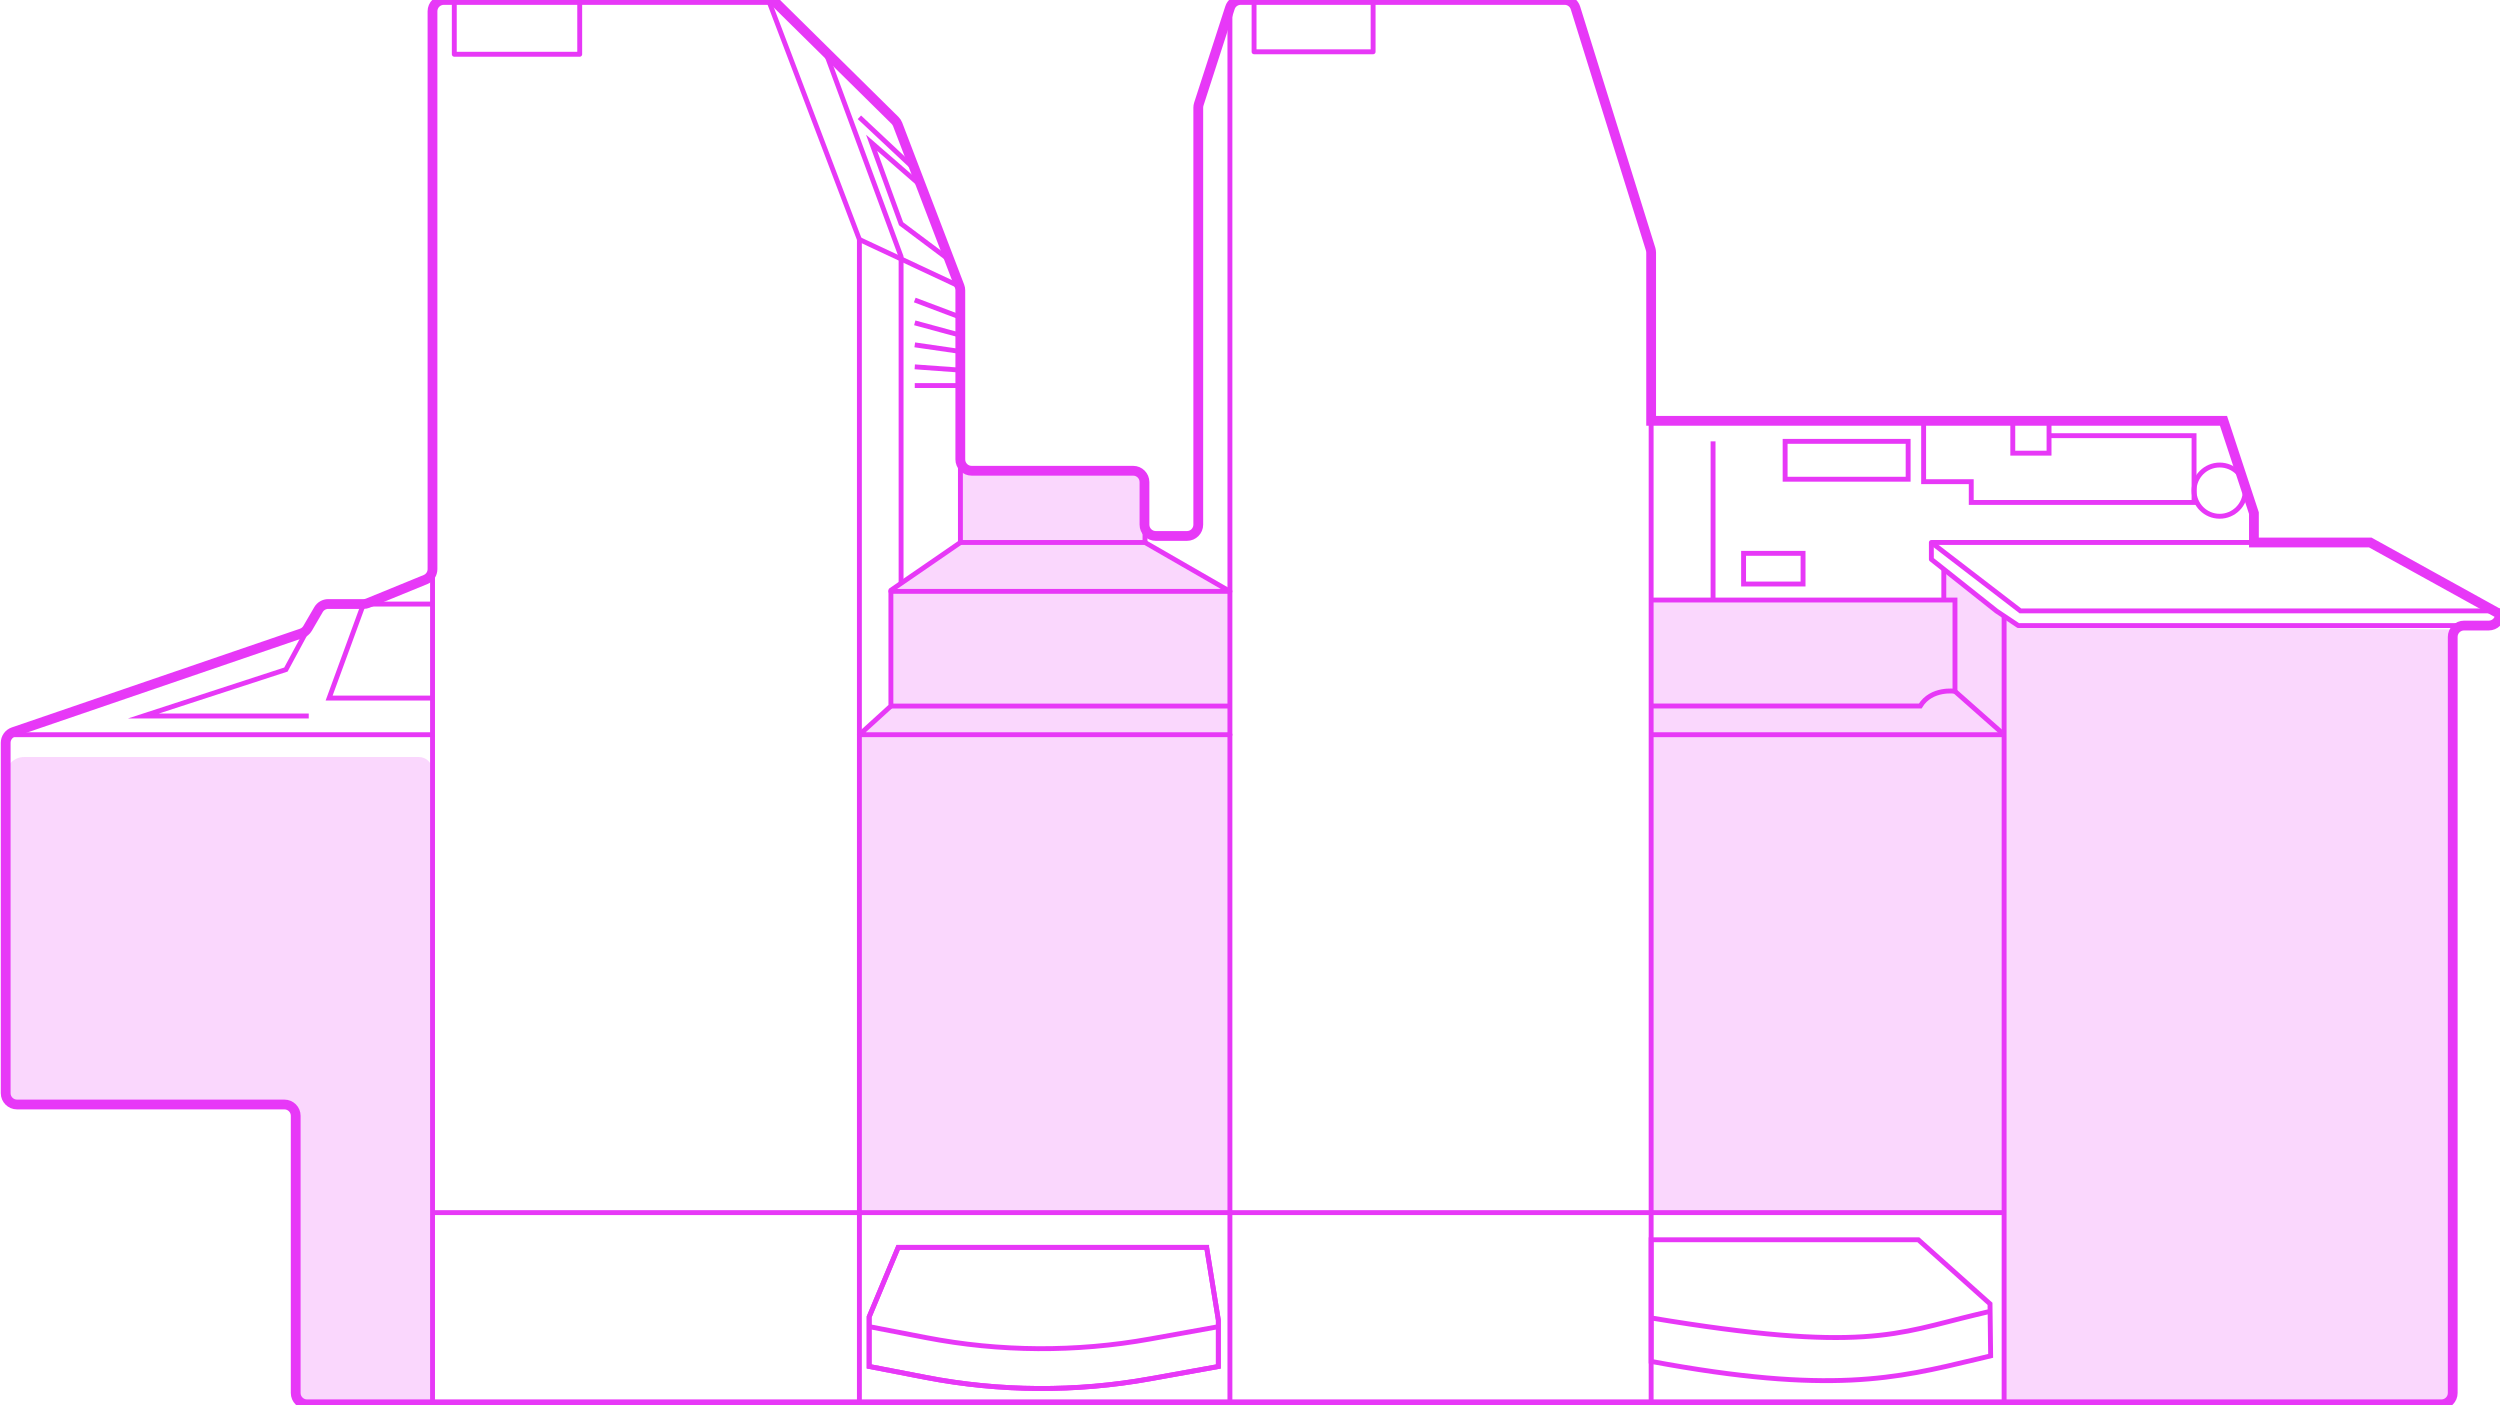
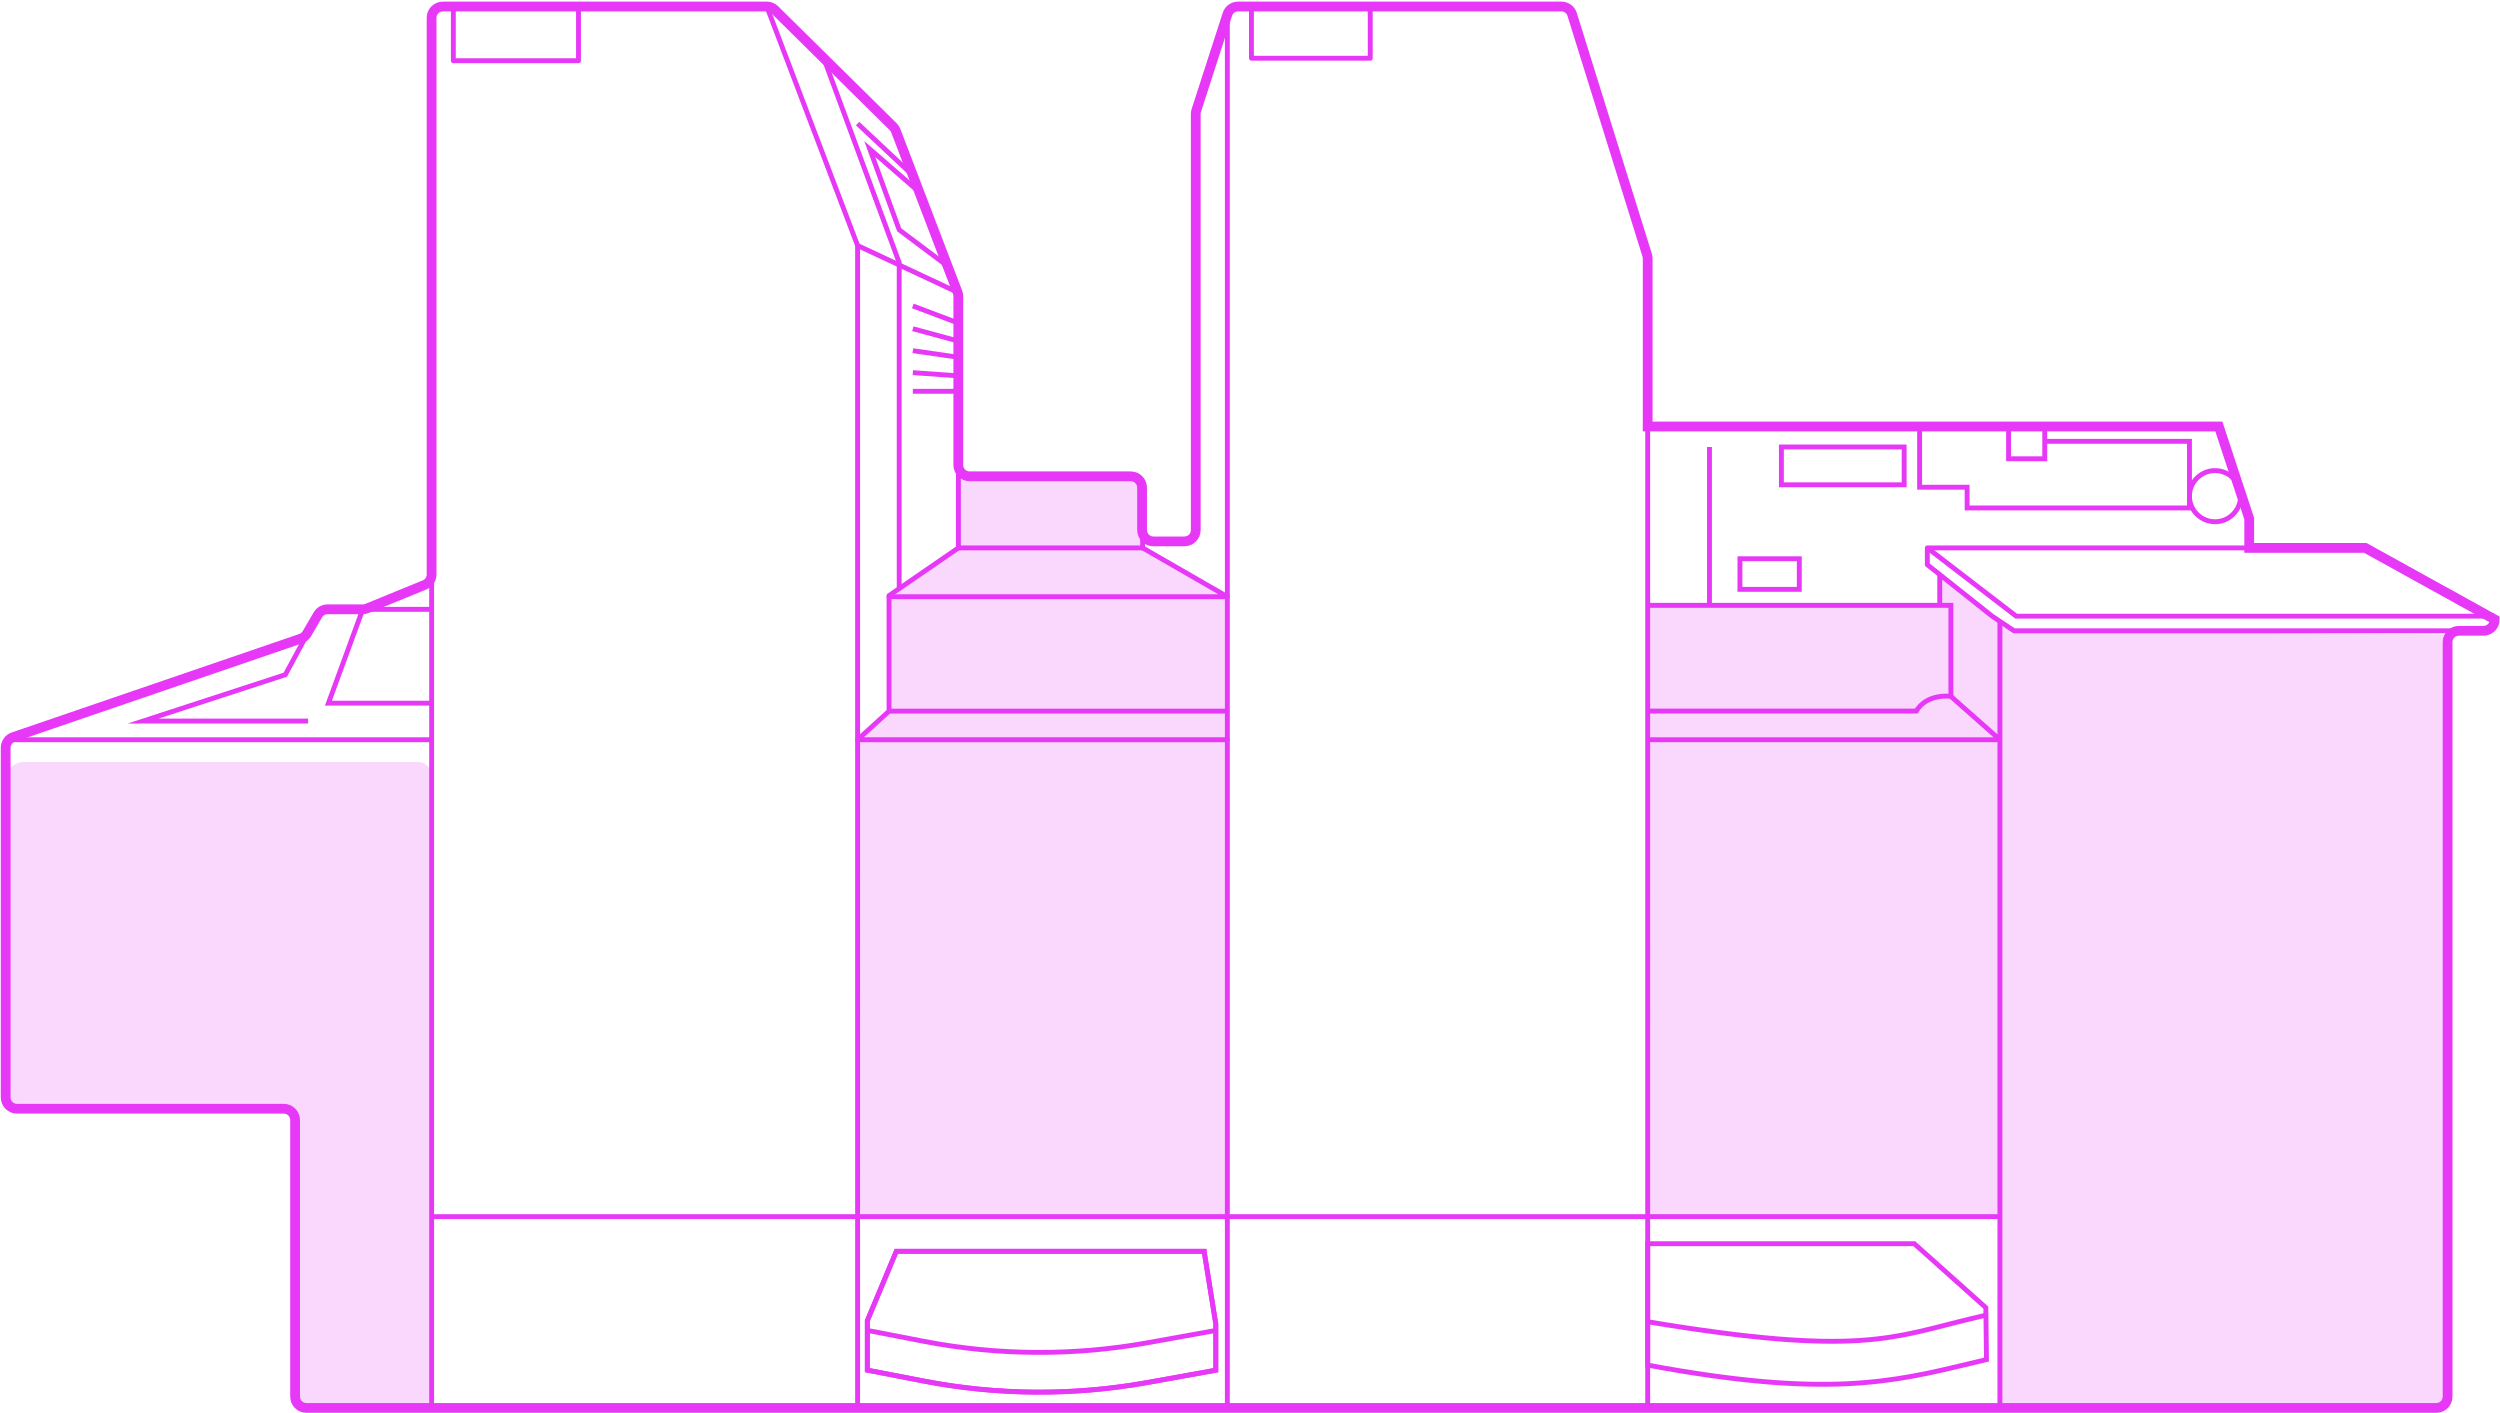
- <svg xmlns="http://www.w3.org/2000/svg" id="Layer_1" version="1.1" viewBox="0 0 510.3 286.65">
+ <svg xmlns="http://www.w3.org/2000/svg" id="Layer_1" version="1.1" viewBox="0 0 511.37 288.98">
  <defs>
    <style>
      .st0 {
        stroke-linecap: round;
        stroke-linejoin: round;
      }

      .st0, .st1, .st2 {
        fill: none;
        stroke: #e738f7;
      }

      .st1, .st2 {
        stroke-miterlimit: 10;
      }

      .st3 {
        fill: #e738f7;
        isolation: isolate;
        opacity: .2;
      }

      .st2 {
        stroke-width: 2px;
      }
    </style>
  </defs>
-   <path class="st3" d="M60.19,283.94v-58.58H1.16v-67.07c0-2.08,1.69-3.77,3.77-3.77h80.55c1.56,0,2.82,1.26,2.82,2.82v129.32h-25.38c-1.5,0-2.71-1.22-2.71-2.71Z" />
-   <polyline class="st1" points="88.29 116.17 88.29 149.97 2.73 149.97" />
-   <polyline class="st1" points="88.29 142.49 67.18 142.49 74.2 123.3 88.29 123.3" />
-   <polyline class="st1" points="64.18 125.89 58.36 136.67 29.27 146.15 63.02 146.15" />
-   <line class="st1" x1="88.29" y1="247.52" x2="409.08" y2="247.52" />
-   <polyline class="st1" points="156.85 0 175.42 48.88 175.42 286.65" />
-   <line class="st1" x1="251.05" y1="1.59" x2="251.05" y2="286.65" />
-   <line class="st1" x1="337.03" y1="83.24" x2="337.03" y2="286.65" />
-   <line class="st1" x1="337.03" y1="149.97" x2="409.08" y2="149.97" />
-   <polyline class="st1" points="394.23 110.73 412.41 124.7 510.29 124.7" />
-   <line class="st1" x1="409.08" y1="286.65" x2="409.08" y2="125.81" />
-   <path class="st1" d="M246.29,254.61h-62.95l-5.93,14.19v10.12l11.58,2.24c15.11,2.92,30.64,3.01,45.78.28l13.92-2.51v-9.46l-2.39-14.85h-.01Z" />
-   <path class="st1" d="M177.41,270.79l11.58,2.24c15.11,2.92,30.64,3.01,45.78.28l13.92-2.51" />
-   <path class="st1" d="M246.29,254.61h-62.95l-5.93,14.19v10.12l11.58,2.24c15.11,2.92,30.64,3.01,45.78.28l13.92-2.51v-9.46l-2.39-14.85h-.01Z" />
-   <path class="st1" d="M337.03,253.06h54.54l14.63,13.08.13,10.62-3.13.75c-16.08,3.85-29.59,7.2-66.17.38v-24.83Z" />
-   <path class="st1" d="M406.33,267.64l-3.13.75c-16.08,3.85-22.94,7.84-66.17.63" />
-   <path class="st2" d="M483.79,110.73h-23.72v-5.99l-6.21-18.84h-116.83v-34.34c0-.23-.04-.46-.1-.69l-15.35-49.26c-.3-.96-1.19-1.62-2.2-1.62h-66.13c-1,0-1.89.64-2.19,1.6l-6.36,19.67c-.07.23-.11.47-.11.71v85.12c0,1.27-1.03,2.31-2.31,2.31h-6.36c-1.27,0-2.31-1.03-2.31-2.31v-8.69c0-1.27-1.03-2.31-2.31-2.31h-32.97c-1.27,0-2.31-1.03-2.31-2.31v-34.51c0-.28-.05-.56-.15-.82l-12.64-33.05c-.12-.31-.3-.59-.53-.82L158.46.65c-.43-.43-1.01-.66-1.62-.66h-66.25c-1.27,0-2.31,1.03-2.31,2.31v113.87c0,.94-.57,1.78-1.43,2.13l-11.78,4.82c-.28.11-.57.17-.87.17h-7.2c-.82,0-1.58.44-1.99,1.15l-2.23,3.83c-.28.48-.72.84-1.25,1.02L2.72,149.43c-.93.32-1.56,1.2-1.56,2.18v71.53c0,1.27,1.03,2.31,2.31,2.31h54.58c1.27,0,2.31,1.03,2.31,2.31v56.58c0,1.27,1.03,2.31,2.31,2.31h435.67c1.27,0,2.31-1.03,2.31-2.31v-154.34c0-1.27,1.03-2.31,2.31-2.31h5.03c1.27,0,2.31-1.03,2.31-2.31l-26.49-14.65h-.02Z" />
-   <polyline class="st1" points="196.04 93.79 196.04 110.73 233.72 110.73 233.72 100.76" />
-   <polyline class="st0" points="196.04 110.73 181.85 120.49 181.85 144.12 175.42 149.97 251.05 149.97" />
-   <line class="st1" x1="181.85" y1="144.12" x2="251.05" y2="144.12" />
-   <polyline class="st0" points="233.72 110.73 251.05 120.71 181.85 120.71" />
-   <polyline class="st0" points="462.73 110.73 394.23 110.73 394.23 114.17 407.52 124.72 411.97 127.69 502.95 127.69" />
-   <line class="st0" x1="175.42" y1="48.88" x2="195.88" y2="58.46" />
-   <polyline class="st0" points="183.93 118.82 183.93 52.39 168.5 10.57" />
-   <polyline class="st0" points="92.73 0 92.73 11.08 118.33 11.08 118.33 0" />
-   <polyline class="st0" points="255.98 0 255.98 10.57 280.28 10.57 280.28 0" />
-   <path class="st1" d="M337.03,122.48h62.02v18.62s-4.82-.72-7.09,3.01h-54.93" />
-   <path class="st1" d="M397.55,139.31" />
-   <line class="st1" x1="399.05" y1="141.11" x2="409.08" y2="149.97" />
-   <line class="st1" x1="396.77" y1="116.19" x2="396.77" y2="122.48" />
-   <polyline class="st1" points="392.65 85.9 392.65 98.32 402.37 98.32 402.37 102.56 447.85 102.56 447.85 88.93 418.09 88.93" />
-   <polyline class="st1" points="410.85 85.9 410.85 92.5 418.25 92.5 418.25 85.9" />
-   <rect class="st1" x="364.38" y="90.09" width="25.11" height="7.73" />
-   <path class="st1" d="M355.9,112.95v6.26h12.14v-6.26h-12.14Z" />
-   <circle class="st1" cx="453.08" cy="100.15" r="5.23" />
-   <line class="st1" x1="349.67" y1="90.09" x2="349.67" y2="122.48" />
-   <line class="st1" x1="186.72" y1="61.24" x2="195.88" y2="64.69" />
-   <line class="st1" x1="186.72" y1="65.9" x2="195.88" y2="68.39" />
-   <line class="st1" x1="186.72" y1="70.39" x2="195.88" y2="71.72" />
-   <line class="st1" x1="186.72" y1="74.88" x2="195.88" y2="75.54" />
-   <line class="st1" x1="186.72" y1="78.7" x2="196.02" y2="78.7" />
-   <polyline class="st1" points="188.02 37.94 177.91 29.15 183.93 45.67 193.81 53.08" />
-   <line class="st1" x1="175.42" y1="23.94" x2="186.72" y2="34.54" />
-   <path class="st3" d="M175.42,247.52h75.63v-126.81l-17.33-9.98v-11.42c0-1.86-1.51-3.37-3.38-3.36l-34.46.15.16,14.63-14.19,9.98v23.41l-6.43,5.85s-.57,97.55,0,97.55Z" />
-   <path class="st3" d="M337.03,247.52h72.05v39.13h88.64c1.6,0,2.9-1.3,2.91-2.9l.61-155.27-89.27-.79-15.19-11.5v6.29h-59.75s.33,125.04,0,125.04Z" />
-   <line class="st1" x1="88.29" y1="149.97" x2="88.29" y2="286.65" />
+   <path class="st3" d="M60.19,285.28v-58.58H1.16v-67.07c0-2.08,1.69-3.77,3.77-3.77h80.55c1.56,0,2.82,1.26,2.82,2.82v129.32h-25.38c-1.5,0-2.71-1.22-2.71-2.71h-.02Z" />
+   <polyline class="st1" points="88.29 117.51 88.29 151.31 2.73 151.31" />
+   <polyline class="st1" points="88.29 143.83 67.18 143.83 74.2 124.64 88.29 124.64" />
+   <polyline class="st1" points="64.18 127.23 58.36 138.01 29.27 147.49 63.02 147.49" />
+   <line class="st1" x1="88.29" y1="248.86" x2="409.08" y2="248.86" />
+   <polyline class="st1" points="156.85 1.34 175.42 50.22 175.42 287.99" />
+   <line class="st1" x1="251.05" y1="2.93" x2="251.05" y2="287.99" />
+   <line class="st1" x1="337.03" y1="84.58" x2="337.03" y2="287.99" />
+   <line class="st1" x1="337.03" y1="151.31" x2="409.08" y2="151.31" />
+   <polyline class="st1" points="394.23 112.07 412.41 126.04 510.29 126.04" />
+   <line class="st1" x1="409.08" y1="287.99" x2="409.08" y2="127.15" />
+   <path class="st1" d="M246.29,255.95h-62.95l-5.93,14.19v10.12l11.58,2.24c15.11,2.92,30.64,3.01,45.78.28l13.92-2.51v-9.46l-2.39-14.85h-.01Z" />
+   <path class="st1" d="M177.41,272.13l11.58,2.24c15.11,2.92,30.64,3.01,45.78.28l13.92-2.51" />
+   <path class="st1" d="M246.29,255.95h-62.95l-5.93,14.19v10.12l11.58,2.24c15.11,2.92,30.64,3.01,45.78.28l13.92-2.51v-9.46l-2.39-14.85h-.01Z" />
+   <path class="st1" d="M337.03,254.4h54.54l14.63,13.08.13,10.62-3.13.75c-16.08,3.85-29.59,7.2-66.17.38v-24.83h0Z" />
+   <path class="st1" d="M406.33,268.98l-3.13.75c-16.08,3.85-22.94,7.84-66.17.63" />
+   <path class="st2" d="M483.79,112.07h-23.72v-5.99l-6.21-18.84h-116.83v-34.34c0-.23-.04-.46-.1-.69l-15.35-49.26c-.3-.96-1.19-1.62-2.2-1.62h-66.13c-1,0-1.89.64-2.19,1.6l-6.36,19.67c-.07.23-.11.47-.11.71v85.12c0,1.27-1.03,2.31-2.31,2.31h-6.36c-1.27,0-2.31-1.03-2.31-2.31v-8.69c0-1.27-1.03-2.31-2.31-2.31h-32.97c-1.27,0-2.31-1.03-2.31-2.31v-34.51c0-.28-.05-.56-.15-.82l-12.64-33.05c-.12-.31-.3-.59-.53-.82L158.46,1.99c-.43-.43-1.01-.66-1.62-.66h-66.25c-1.27,0-2.31,1.03-2.31,2.31v113.87c0,.94-.57,1.78-1.43,2.13l-11.78,4.82c-.28.11-.57.17-.87.17h-7.2c-.82,0-1.58.44-1.99,1.15l-2.23,3.83c-.28.48-.72.84-1.25,1.02L2.72,150.77c-.93.32-1.56,1.2-1.56,2.18v71.53c0,1.27,1.03,2.31,2.31,2.31h54.58c1.27,0,2.31,1.03,2.31,2.31v56.58c0,1.27,1.03,2.31,2.31,2.31h435.67c1.27,0,2.31-1.03,2.31-2.31v-154.34c0-1.27,1.03-2.31,2.31-2.31h5.03c1.27,0,2.31-1.03,2.31-2.31l-26.49-14.65h-.02Z" />
+   <polyline class="st1" points="196.04 95.13 196.04 112.07 233.72 112.07 233.72 102.1" />
+   <polyline class="st0" points="196.04 112.07 181.85 121.83 181.85 145.46 175.42 151.31 251.05 151.31" />
+   <line class="st1" x1="181.85" y1="145.46" x2="251.05" y2="145.46" />
+   <polyline class="st0" points="233.72 112.07 251.05 122.05 181.85 122.05" />
+   <polyline class="st0" points="462.73 112.07 394.23 112.07 394.23 115.51 407.52 126.06 411.97 129.03 502.95 129.03" />
+   <line class="st0" x1="175.42" y1="50.22" x2="195.88" y2="59.8" />
+   <polyline class="st0" points="183.93 120.16 183.93 53.73 168.5 11.91" />
+   <polyline class="st0" points="92.73 1.34 92.73 12.42 118.33 12.42 118.33 1.34" />
+   <polyline class="st0" points="255.98 1.34 255.98 11.91 280.28 11.91 280.28 1.34" />
+   <path class="st1" d="M337.03,123.82h62.02v18.62s-4.82-.72-7.09,3.01h-54.93" />
+   <path class="st1" d="M397.55,140.65" />
+   <line class="st1" x1="399.05" y1="142.45" x2="409.08" y2="151.31" />
+   <line class="st1" x1="396.77" y1="117.53" x2="396.77" y2="123.82" />
+   <polyline class="st1" points="392.65 87.24 392.65 99.66 402.37 99.66 402.37 103.9 447.85 103.9 447.85 90.27 418.09 90.27" />
+   <polyline class="st1" points="410.85 87.24 410.85 93.84 418.25 93.84 418.25 87.24" />
+   <rect class="st1" x="364.38" y="91.43" width="25.11" height="7.73" />
+   <path class="st1" d="M355.9,114.29v6.26h12.14v-6.26h-12.14Z" />
+   <circle class="st1" cx="453.08" cy="101.49" r="5.23" />
+   <line class="st1" x1="349.67" y1="91.43" x2="349.67" y2="123.82" />
+   <line class="st1" x1="186.72" y1="62.58" x2="195.88" y2="66.03" />
+   <line class="st1" x1="186.72" y1="67.24" x2="195.88" y2="69.73" />
+   <line class="st1" x1="186.72" y1="71.73" x2="195.88" y2="73.06" />
+   <line class="st1" x1="186.72" y1="76.22" x2="195.88" y2="76.88" />
+   <line class="st1" x1="186.72" y1="80.04" x2="196.02" y2="80.04" />
+   <polyline class="st1" points="188.02 39.28 177.91 30.49 183.93 47.01 193.81 54.42" />
+   <line class="st1" x1="175.42" y1="25.28" x2="186.72" y2="35.88" />
+   <path class="st3" d="M175.42,248.86h75.63v-126.81l-17.33-9.98v-11.42c0-1.86-1.51-3.37-3.38-3.36l-34.46.15.16,14.63-14.19,9.98v23.41l-6.43,5.85s-.57,97.55,0,97.55h0Z" />
+   <path class="st3" d="M337.03,248.86h72.05v39.13h88.64c1.6,0,2.9-1.3,2.91-2.9l.61-155.27-89.27-.79-15.19-11.5v6.29h-59.75s.33,125.04,0,125.04h0Z" />
+   <line class="st1" x1="88.29" y1="151.31" x2="88.29" y2="287.99" />
</svg>
